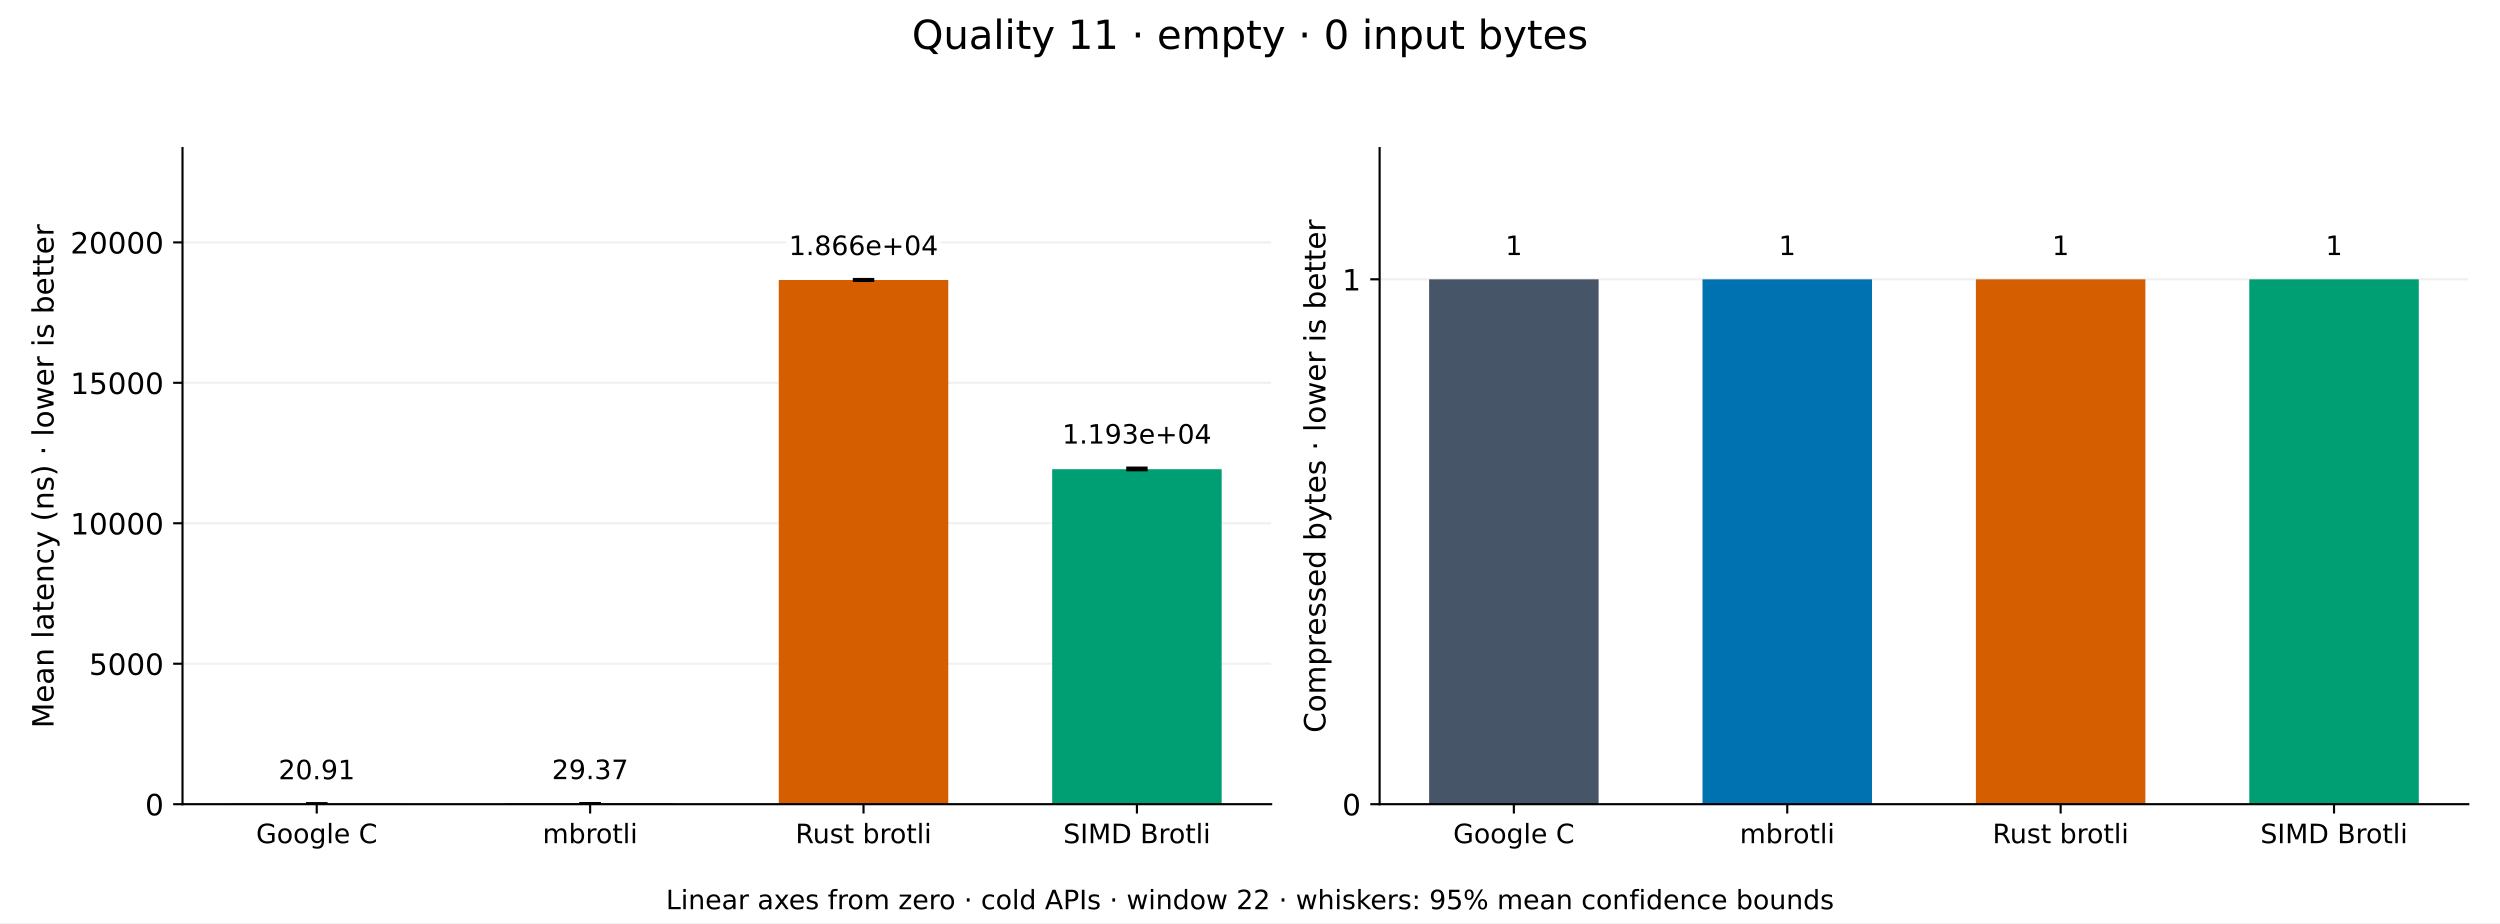
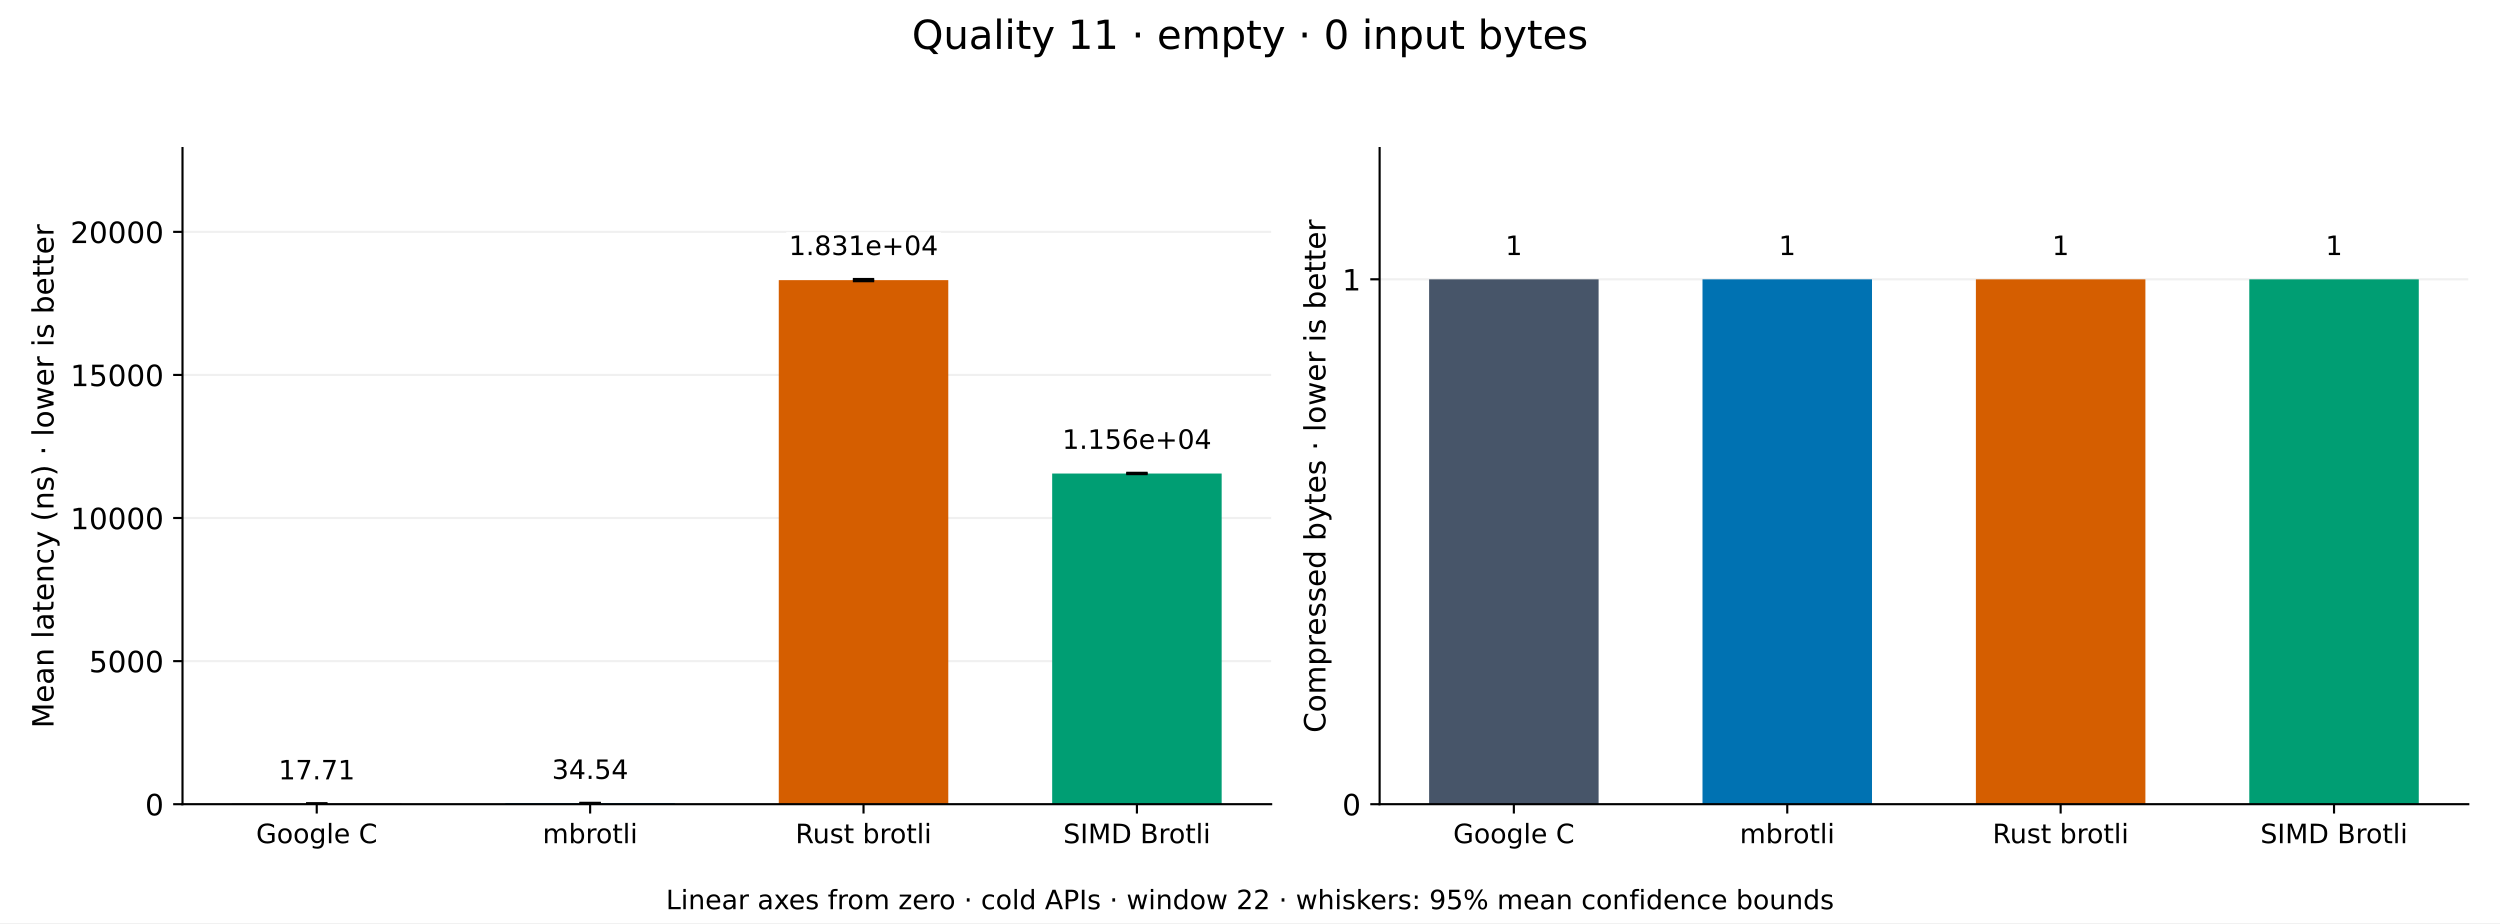
<svg xmlns="http://www.w3.org/2000/svg" xmlns:xlink="http://www.w3.org/1999/xlink" width="936pt" height="345.6pt" viewBox="0 0 936 345.6" version="1.1">
  <defs>
    <style type="text/css">*{stroke-linejoin: round; stroke-linecap: butt}</style>
  </defs>
  <g id="figure_1">
    <g id="patch_1">
      <path d="M 0 345.6 L 936 345.6 L 936 0 L 0 0 z " style="fill: #ffffff" />
    </g>
    <g id="axes_1">
      <g id="patch_2">
        <path d="M 68.33 301.088 L 475.92 301.088 L 475.92 55.44 L 68.33 55.44 z " style="fill: #ffffff" />
      </g>
      <g id="matplotlib.axis_1">
        <g id="xtick_1">
          <g id="line2d_1">
            <defs>
              <path id="m3d63aaa0ea" d="M 0 0 L 0 3.5 " style="stroke: #000000; stroke-width: 0.8" />
            </defs>
            <g>
              <use xlink:href="#m3d63aaa0ea" x="118.588" y="301.088" style="stroke: #000000; stroke-width: 0.8" />
            </g>
          </g>
          <g id="text_1">
            <text style="font-size: 10px; font-family: 'DejaVu Sans', 'Bitstream Vera Sans', 'Computer Modern Sans Serif', 'Lucida Grande', 'Verdana', 'Geneva', 'Lucid', 'Arial', 'Helvetica', 'Avant Garde', sans-serif; text-anchor: middle" x="118.588" y="315.686" transform="rotate(-0 118.5878 315.6864)">Google C</text>
          </g>
        </g>
        <g id="xtick_2">
          <g id="line2d_2">
            <g>
              <use xlink:href="#m3d63aaa0ea" x="220.946" y="301.088" style="stroke: #000000; stroke-width: 0.8" />
            </g>
          </g>
          <g id="text_2">
            <text style="font-size: 10px; font-family: 'DejaVu Sans', 'Bitstream Vera Sans', 'Computer Modern Sans Serif', 'Lucida Grande', 'Verdana', 'Geneva', 'Lucid', 'Arial', 'Helvetica', 'Avant Garde', sans-serif; text-anchor: middle" x="220.946" y="315.686" transform="rotate(-0 220.9459 315.6864)">mbrotli</text>
          </g>
        </g>
        <g id="xtick_3">
          <g id="line2d_3">
            <g>
              <use xlink:href="#m3d63aaa0ea" x="323.304" y="301.088" style="stroke: #000000; stroke-width: 0.8" />
            </g>
          </g>
          <g id="text_3">
            <text style="font-size: 10px; font-family: 'DejaVu Sans', 'Bitstream Vera Sans', 'Computer Modern Sans Serif', 'Lucida Grande', 'Verdana', 'Geneva', 'Lucid', 'Arial', 'Helvetica', 'Avant Garde', sans-serif; text-anchor: middle" x="323.304" y="315.686" transform="rotate(-0 323.3041 315.6864)">Rust brotli</text>
          </g>
        </g>
        <g id="xtick_4">
          <g id="line2d_4">
            <g>
              <use xlink:href="#m3d63aaa0ea" x="425.662" y="301.088" style="stroke: #000000; stroke-width: 0.8" />
            </g>
          </g>
          <g id="text_4">
            <text style="font-size: 10px; font-family: 'DejaVu Sans', 'Bitstream Vera Sans', 'Computer Modern Sans Serif', 'Lucida Grande', 'Verdana', 'Geneva', 'Lucid', 'Arial', 'Helvetica', 'Avant Garde', sans-serif; text-anchor: middle" x="425.662" y="315.686" transform="rotate(-0 425.6622 315.6864)">SIMD Brotli</text>
          </g>
        </g>
      </g>
      <g id="matplotlib.axis_2">
        <g id="ytick_1">
          <g id="line2d_5">
            <path d="M 68.33 301.088 L 475.92 301.088 " clip-path="url(#pfb11f768bd)" style="fill: none; stroke: #b0b0b0; stroke-opacity: 0.18; stroke-width: 0.8; stroke-linecap: square" />
          </g>
          <g id="line2d_6">
            <defs>
              <path id="mb6c034703b" d="M 0 0 L -3.5 0 " style="stroke: #000000; stroke-width: 0.8" />
            </defs>
            <g>
              <use xlink:href="#mb6c034703b" x="68.33" y="301.088" style="stroke: #000000; stroke-width: 0.8" />
            </g>
          </g>
          <g id="text_5">
            <text style="font-size: 11px; font-family: 'DejaVu Sans', 'Bitstream Vera Sans', 'Computer Modern Sans Serif', 'Lucida Grande', 'Verdana', 'Geneva', 'Lucid', 'Arial', 'Helvetica', 'Avant Garde', sans-serif; text-anchor: end" x="61.33" y="305.267" transform="rotate(-0 61.33 305.2671)">0</text>
          </g>
        </g>
        <g id="ytick_2">
          <g id="line2d_7">
-             <path d="M 68.33 248.502 L 475.92 248.502 " clip-path="url(#pfb11f768bd)" style="fill: none; stroke: #b0b0b0; stroke-opacity: 0.18; stroke-width: 0.8; stroke-linecap: square" />
+             <path d="M 68.33 247.519 L 475.92 247.519 " clip-path="url(#pfb11f768bd)" style="fill: none; stroke: #b0b0b0; stroke-opacity: 0.18; stroke-width: 0.8; stroke-linecap: square" />
          </g>
          <g id="line2d_8">
            <g>
-               <use xlink:href="#mb6c034703b" x="68.33" y="248.502" style="stroke: #000000; stroke-width: 0.8" />
+               <use xlink:href="#mb6c034703b" x="68.33" y="247.519" style="stroke: #000000; stroke-width: 0.8" />
            </g>
          </g>
          <g id="text_6">
-             <text style="font-size: 11px; font-family: 'DejaVu Sans', 'Bitstream Vera Sans', 'Computer Modern Sans Serif', 'Lucida Grande', 'Verdana', 'Geneva', 'Lucid', 'Arial', 'Helvetica', 'Avant Garde', sans-serif; text-anchor: end" x="61.33" y="252.681" transform="rotate(-0 61.33 252.6814)">5000</text>
+             <text style="font-size: 11px; font-family: 'DejaVu Sans', 'Bitstream Vera Sans', 'Computer Modern Sans Serif', 'Lucida Grande', 'Verdana', 'Geneva', 'Lucid', 'Arial', 'Helvetica', 'Avant Garde', sans-serif; text-anchor: end" x="61.33" y="251.698" transform="rotate(-0 61.33 251.698)">5000</text>
          </g>
        </g>
        <g id="ytick_3">
          <g id="line2d_9">
-             <path d="M 68.33 195.917 L 475.92 195.917 " clip-path="url(#pfb11f768bd)" style="fill: none; stroke: #b0b0b0; stroke-opacity: 0.18; stroke-width: 0.8; stroke-linecap: square" />
+             <path d="M 68.33 193.95 L 475.92 193.95 " clip-path="url(#pfb11f768bd)" style="fill: none; stroke: #b0b0b0; stroke-opacity: 0.18; stroke-width: 0.8; stroke-linecap: square" />
          </g>
          <g id="line2d_10">
            <g>
-               <use xlink:href="#mb6c034703b" x="68.33" y="195.917" style="stroke: #000000; stroke-width: 0.8" />
+               <use xlink:href="#mb6c034703b" x="68.33" y="193.95" style="stroke: #000000; stroke-width: 0.8" />
            </g>
          </g>
          <g id="text_7">
-             <text style="font-size: 11px; font-family: 'DejaVu Sans', 'Bitstream Vera Sans', 'Computer Modern Sans Serif', 'Lucida Grande', 'Verdana', 'Geneva', 'Lucid', 'Arial', 'Helvetica', 'Avant Garde', sans-serif; text-anchor: end" x="61.33" y="200.096" transform="rotate(-0 61.33 200.0956)">10000</text>
+             <text style="font-size: 11px; font-family: 'DejaVu Sans', 'Bitstream Vera Sans', 'Computer Modern Sans Serif', 'Lucida Grande', 'Verdana', 'Geneva', 'Lucid', 'Arial', 'Helvetica', 'Avant Garde', sans-serif; text-anchor: end" x="61.33" y="198.129" transform="rotate(-0 61.33 198.1288)">10000</text>
          </g>
        </g>
        <g id="ytick_4">
          <g id="line2d_11">
-             <path d="M 68.33 143.331 L 475.92 143.331 " clip-path="url(#pfb11f768bd)" style="fill: none; stroke: #b0b0b0; stroke-opacity: 0.18; stroke-width: 0.8; stroke-linecap: square" />
+             <path d="M 68.33 140.381 L 475.92 140.381 " clip-path="url(#pfb11f768bd)" style="fill: none; stroke: #b0b0b0; stroke-opacity: 0.18; stroke-width: 0.8; stroke-linecap: square" />
          </g>
          <g id="line2d_12">
            <g>
-               <use xlink:href="#mb6c034703b" x="68.33" y="143.331" style="stroke: #000000; stroke-width: 0.8" />
+               <use xlink:href="#mb6c034703b" x="68.33" y="140.381" style="stroke: #000000; stroke-width: 0.8" />
            </g>
          </g>
          <g id="text_8">
-             <text style="font-size: 11px; font-family: 'DejaVu Sans', 'Bitstream Vera Sans', 'Computer Modern Sans Serif', 'Lucida Grande', 'Verdana', 'Geneva', 'Lucid', 'Arial', 'Helvetica', 'Avant Garde', sans-serif; text-anchor: end" x="61.33" y="147.51" transform="rotate(-0 61.33 147.5099)">15000</text>
+             <text style="font-size: 11px; font-family: 'DejaVu Sans', 'Bitstream Vera Sans', 'Computer Modern Sans Serif', 'Lucida Grande', 'Verdana', 'Geneva', 'Lucid', 'Arial', 'Helvetica', 'Avant Garde', sans-serif; text-anchor: end" x="61.33" y="144.56" transform="rotate(-0 61.33 144.5597)">15000</text>
          </g>
        </g>
        <g id="ytick_5">
          <g id="line2d_13">
-             <path d="M 68.33 90.745 L 475.92 90.745 " clip-path="url(#pfb11f768bd)" style="fill: none; stroke: #b0b0b0; stroke-opacity: 0.18; stroke-width: 0.8; stroke-linecap: square" />
+             <path d="M 68.33 86.811 L 475.92 86.811 " clip-path="url(#pfb11f768bd)" style="fill: none; stroke: #b0b0b0; stroke-opacity: 0.18; stroke-width: 0.8; stroke-linecap: square" />
          </g>
          <g id="line2d_14">
            <g>
-               <use xlink:href="#mb6c034703b" x="68.33" y="90.745" style="stroke: #000000; stroke-width: 0.8" />
+               <use xlink:href="#mb6c034703b" x="68.33" y="86.811" style="stroke: #000000; stroke-width: 0.8" />
            </g>
          </g>
          <g id="text_9">
-             <text style="font-size: 11px; font-family: 'DejaVu Sans', 'Bitstream Vera Sans', 'Computer Modern Sans Serif', 'Lucida Grande', 'Verdana', 'Geneva', 'Lucid', 'Arial', 'Helvetica', 'Avant Garde', sans-serif; text-anchor: end" x="61.33" y="94.924" transform="rotate(-0 61.33 94.92415)">20000</text>
+             <text style="font-size: 11px; font-family: 'DejaVu Sans', 'Bitstream Vera Sans', 'Computer Modern Sans Serif', 'Lucida Grande', 'Verdana', 'Geneva', 'Lucid', 'Arial', 'Helvetica', 'Avant Garde', sans-serif; text-anchor: end" x="61.33" y="90.991" transform="rotate(-0 61.33 90.99051)">20000</text>
          </g>
        </g>
        <g id="text_10">
          <text style="font-size: 11px; font-family: 'DejaVu Sans', 'Bitstream Vera Sans', 'Computer Modern Sans Serif', 'Lucida Grande', 'Verdana', 'Geneva', 'Lucid', 'Arial', 'Helvetica', 'Avant Garde', sans-serif; text-anchor: middle" x="20.049" y="178.264" transform="rotate(-90 20.04859 178.264)">Mean latency (ns) · lower is better</text>
        </g>
      </g>
      <g id="patch_3">
-         <path d="M 86.857 301.088 L 150.319 301.088 L 150.319 300.868 L 86.857 300.868 z " clip-path="url(#pfb11f768bd)" style="fill: #475569" />
+         <path d="M 86.857 301.088 L 150.319 301.088 L 150.319 300.898 L 86.857 300.898 z " clip-path="url(#pfb11f768bd)" style="fill: #475569" />
      </g>
      <g id="patch_4">
-         <path d="M 189.215 301.088 L 252.677 301.088 L 252.677 300.779 L 189.215 300.779 z " clip-path="url(#pfb11f768bd)" style="fill: #0072b2" />
+         <path d="M 189.215 301.088 L 252.677 301.088 L 252.677 300.718 L 189.215 300.718 z " clip-path="url(#pfb11f768bd)" style="fill: #0072b2" />
      </g>
      <g id="patch_5">
-         <path d="M 291.573 301.088 L 355.035 301.088 L 355.035 104.841 L 291.573 104.841 z " clip-path="url(#pfb11f768bd)" style="fill: #d55e00" />
+         <path d="M 291.573 301.088 L 355.035 301.088 L 355.035 104.892 L 291.573 104.892 z " clip-path="url(#pfb11f768bd)" style="fill: #d55e00" />
      </g>
      <g id="patch_6">
-         <path d="M 393.931 301.088 L 457.393 301.088 L 457.393 175.658 L 393.931 175.658 z " clip-path="url(#pfb11f768bd)" style="fill: #009e73" />
+         <path d="M 393.931 301.088 L 457.393 301.088 L 457.393 177.28 L 393.931 177.28 z " clip-path="url(#pfb11f768bd)" style="fill: #009e73" />
      </g>
      <g id="LineCollection_1">
-         <path d="M 118.588 300.891 L 118.588 300.844 " clip-path="url(#pfb11f768bd)" style="fill: none; stroke: #000000; stroke-width: 1.2" />
-         <path d="M 220.946 300.78 L 220.946 300.779 " clip-path="url(#pfb11f768bd)" style="fill: none; stroke: #000000; stroke-width: 1.2" />
-         <path d="M 323.304 105.09 L 323.304 104.57 " clip-path="url(#pfb11f768bd)" style="fill: none; stroke: #000000; stroke-width: 1.2" />
-         <path d="M 425.662 175.97 L 425.662 175.175 " clip-path="url(#pfb11f768bd)" style="fill: none; stroke: #000000; stroke-width: 1.2" />
+         <path d="M 118.588 300.899 L 118.588 300.898 " clip-path="url(#pfb11f768bd)" style="fill: none; stroke: #000000; stroke-width: 1.2" />
+         <path d="M 220.946 300.72 L 220.946 300.714 " clip-path="url(#pfb11f768bd)" style="fill: none; stroke: #000000; stroke-width: 1.2" />
+         <path d="M 323.304 105.181 L 323.304 104.57 " clip-path="url(#pfb11f768bd)" style="fill: none; stroke: #000000; stroke-width: 1.2" />
+         <path d="M 425.662 177.402 L 425.662 177.128 " clip-path="url(#pfb11f768bd)" style="fill: none; stroke: #000000; stroke-width: 1.2" />
      </g>
      <g id="line2d_15">
        <defs>
          <path id="ma4d3aa00d3" d="M 4 0 L -4 -0 " style="stroke: #000000" />
        </defs>
        <g clip-path="url(#pfb11f768bd)">
-           <use xlink:href="#ma4d3aa00d3" x="118.588" y="300.891" style="fill: #1f77b4; stroke: #000000" />
-           <use xlink:href="#ma4d3aa00d3" x="220.946" y="300.78" style="fill: #1f77b4; stroke: #000000" />
-           <use xlink:href="#ma4d3aa00d3" x="323.304" y="105.09" style="fill: #1f77b4; stroke: #000000" />
-           <use xlink:href="#ma4d3aa00d3" x="425.662" y="175.97" style="fill: #1f77b4; stroke: #000000" />
+           <use xlink:href="#ma4d3aa00d3" x="118.588" y="300.899" style="fill: #1f77b4; stroke: #000000" />
+           <use xlink:href="#ma4d3aa00d3" x="220.946" y="300.72" style="fill: #1f77b4; stroke: #000000" />
+           <use xlink:href="#ma4d3aa00d3" x="323.304" y="105.181" style="fill: #1f77b4; stroke: #000000" />
+           <use xlink:href="#ma4d3aa00d3" x="425.662" y="177.402" style="fill: #1f77b4; stroke: #000000" />
        </g>
      </g>
      <g id="line2d_16">
        <g clip-path="url(#pfb11f768bd)">
-           <use xlink:href="#ma4d3aa00d3" x="118.588" y="300.844" style="fill: #1f77b4; stroke: #000000" />
-           <use xlink:href="#ma4d3aa00d3" x="220.946" y="300.779" style="fill: #1f77b4; stroke: #000000" />
+           <use xlink:href="#ma4d3aa00d3" x="118.588" y="300.898" style="fill: #1f77b4; stroke: #000000" />
+           <use xlink:href="#ma4d3aa00d3" x="220.946" y="300.714" style="fill: #1f77b4; stroke: #000000" />
          <use xlink:href="#ma4d3aa00d3" x="323.304" y="104.57" style="fill: #1f77b4; stroke: #000000" />
-           <use xlink:href="#ma4d3aa00d3" x="425.662" y="175.175" style="fill: #1f77b4; stroke: #000000" />
+           <use xlink:href="#ma4d3aa00d3" x="425.662" y="177.128" style="fill: #1f77b4; stroke: #000000" />
        </g>
      </g>
      <g id="patch_7">
        <path d="M 68.33 301.088 L 68.33 55.44 " style="fill: none; stroke: #000000; stroke-width: 0.8; stroke-linejoin: miter; stroke-linecap: square" />
      </g>
      <g id="patch_8">
        <path d="M 68.33 301.088 L 475.92 301.088 " style="fill: none; stroke: #000000; stroke-width: 0.8; stroke-linejoin: miter; stroke-linecap: square" />
      </g>
      <g id="text_11">
        <g id="patch_9">
-           <path d="M 103.274 294.844 L 133.902 294.844 L 133.902 283.166 L 103.274 283.166 z " style="fill: #ffffff; opacity: 0.9" />
-         </g>
-         <text style="font-size: 10px; font-family: 'DejaVu Sans', 'Bitstream Vera Sans', 'Computer Modern Sans Serif', 'Lucida Grande', 'Verdana', 'Geneva', 'Lucid', 'Arial', 'Helvetica', 'Avant Garde', sans-serif; text-anchor: middle" x="118.588" y="291.765" transform="rotate(-0 118.5878 291.7647)">20.91</text>
+           <path d="M 103.274 294.898 L 133.902 294.898 L 133.902 283.22 L 103.274 283.22 z " style="fill: #ffffff; opacity: 0.9" />
+         </g>
+         <text style="font-size: 10px; font-family: 'DejaVu Sans', 'Bitstream Vera Sans', 'Computer Modern Sans Serif', 'Lucida Grande', 'Verdana', 'Geneva', 'Lucid', 'Arial', 'Helvetica', 'Avant Garde', sans-serif; text-anchor: middle" x="118.588" y="291.818" transform="rotate(-0 118.5878 291.8183)">17.71</text>
      </g>
      <g id="text_12">
        <g id="patch_10">
-           <path d="M 205.632 294.779 L 236.26 294.779 L 236.26 283.1 L 205.632 283.1 z " style="fill: #ffffff; opacity: 0.9" />
-         </g>
-         <text style="font-size: 10px; font-family: 'DejaVu Sans', 'Bitstream Vera Sans', 'Computer Modern Sans Serif', 'Lucida Grande', 'Verdana', 'Geneva', 'Lucid', 'Arial', 'Helvetica', 'Avant Garde', sans-serif; text-anchor: middle" x="220.946" y="291.699" transform="rotate(-0 220.9459 291.6988)">29.37</text>
+           <path d="M 205.632 294.714 L 236.26 294.714 L 236.26 283.036 L 205.632 283.036 z " style="fill: #ffffff; opacity: 0.9" />
+         </g>
+         <text style="font-size: 10px; font-family: 'DejaVu Sans', 'Bitstream Vera Sans', 'Computer Modern Sans Serif', 'Lucida Grande', 'Verdana', 'Geneva', 'Lucid', 'Arial', 'Helvetica', 'Avant Garde', sans-serif; text-anchor: middle" x="220.946" y="291.634" transform="rotate(-0 220.9459 291.634)">34.54</text>
      </g>
      <g id="text_13">
        <g id="patch_11">
          <path d="M 294.361 98.57 L 352.247 98.57 L 352.247 86.891 L 294.361 86.891 z " style="fill: #ffffff; opacity: 0.9" />
        </g>
-         <text style="font-size: 10px; font-family: 'DejaVu Sans', 'Bitstream Vera Sans', 'Computer Modern Sans Serif', 'Lucida Grande', 'Verdana', 'Geneva', 'Lucid', 'Arial', 'Helvetica', 'Avant Garde', sans-serif; text-anchor: middle" x="323.304" y="95.49" transform="rotate(-0 323.3041 95.48991)">1.866e+04</text>
+         <text style="font-size: 10px; font-family: 'DejaVu Sans', 'Bitstream Vera Sans', 'Computer Modern Sans Serif', 'Lucida Grande', 'Verdana', 'Geneva', 'Lucid', 'Arial', 'Helvetica', 'Avant Garde', sans-serif; text-anchor: middle" x="323.304" y="95.49" transform="rotate(-0 323.3041 95.48991)">1.831e+04</text>
      </g>
      <g id="text_14">
        <g id="patch_12">
-           <path d="M 396.719 169.175 L 454.605 169.175 L 454.605 157.497 L 396.719 157.497 z " style="fill: #ffffff; opacity: 0.9" />
-         </g>
-         <text style="font-size: 10px; font-family: 'DejaVu Sans', 'Bitstream Vera Sans', 'Computer Modern Sans Serif', 'Lucida Grande', 'Verdana', 'Geneva', 'Lucid', 'Arial', 'Helvetica', 'Avant Garde', sans-serif; text-anchor: middle" x="425.662" y="166.095" transform="rotate(-0 425.6622 166.0953)">1.193e+04</text>
+           <path d="M 396.719 171.128 L 454.605 171.128 L 454.605 159.45 L 396.719 159.45 z " style="fill: #ffffff; opacity: 0.9" />
+         </g>
+         <text style="font-size: 10px; font-family: 'DejaVu Sans', 'Bitstream Vera Sans', 'Computer Modern Sans Serif', 'Lucida Grande', 'Verdana', 'Geneva', 'Lucid', 'Arial', 'Helvetica', 'Avant Garde', sans-serif; text-anchor: middle" x="425.662" y="168.049" transform="rotate(-0 425.6622 168.0487)">1.156e+04</text>
      </g>
    </g>
    <g id="axes_2">
      <g id="patch_13">
        <path d="M 516.53 301.088 L 924.12 301.088 L 924.12 55.44 L 516.53 55.44 z " style="fill: #ffffff" />
      </g>
      <g id="matplotlib.axis_3">
        <g id="xtick_5">
          <g id="line2d_17">
            <g>
              <use xlink:href="#m3d63aaa0ea" x="566.788" y="301.088" style="stroke: #000000; stroke-width: 0.8" />
            </g>
          </g>
          <g id="text_15">
            <text style="font-size: 10px; font-family: 'DejaVu Sans', 'Bitstream Vera Sans', 'Computer Modern Sans Serif', 'Lucida Grande', 'Verdana', 'Geneva', 'Lucid', 'Arial', 'Helvetica', 'Avant Garde', sans-serif; text-anchor: middle" x="566.788" y="315.686" transform="rotate(-0 566.7878 315.6864)">Google C</text>
          </g>
        </g>
        <g id="xtick_6">
          <g id="line2d_18">
            <g>
              <use xlink:href="#m3d63aaa0ea" x="669.146" y="301.088" style="stroke: #000000; stroke-width: 0.8" />
            </g>
          </g>
          <g id="text_16">
            <text style="font-size: 10px; font-family: 'DejaVu Sans', 'Bitstream Vera Sans', 'Computer Modern Sans Serif', 'Lucida Grande', 'Verdana', 'Geneva', 'Lucid', 'Arial', 'Helvetica', 'Avant Garde', sans-serif; text-anchor: middle" x="669.146" y="315.686" transform="rotate(-0 669.1459 315.6864)">mbrotli</text>
          </g>
        </g>
        <g id="xtick_7">
          <g id="line2d_19">
            <g>
              <use xlink:href="#m3d63aaa0ea" x="771.504" y="301.088" style="stroke: #000000; stroke-width: 0.8" />
            </g>
          </g>
          <g id="text_17">
            <text style="font-size: 10px; font-family: 'DejaVu Sans', 'Bitstream Vera Sans', 'Computer Modern Sans Serif', 'Lucida Grande', 'Verdana', 'Geneva', 'Lucid', 'Arial', 'Helvetica', 'Avant Garde', sans-serif; text-anchor: middle" x="771.504" y="315.686" transform="rotate(-0 771.5041 315.6864)">Rust brotli</text>
          </g>
        </g>
        <g id="xtick_8">
          <g id="line2d_20">
            <g>
              <use xlink:href="#m3d63aaa0ea" x="873.862" y="301.088" style="stroke: #000000; stroke-width: 0.8" />
            </g>
          </g>
          <g id="text_18">
            <text style="font-size: 10px; font-family: 'DejaVu Sans', 'Bitstream Vera Sans', 'Computer Modern Sans Serif', 'Lucida Grande', 'Verdana', 'Geneva', 'Lucid', 'Arial', 'Helvetica', 'Avant Garde', sans-serif; text-anchor: middle" x="873.862" y="315.686" transform="rotate(-0 873.8622 315.6864)">SIMD Brotli</text>
          </g>
        </g>
      </g>
      <g id="matplotlib.axis_4">
        <g id="ytick_6">
          <g id="line2d_21">
            <path d="M 516.53 301.088 L 924.12 301.088 " clip-path="url(#pd983b59cca)" style="fill: none; stroke: #b0b0b0; stroke-opacity: 0.18; stroke-width: 0.8; stroke-linecap: square" />
          </g>
          <g id="line2d_22">
            <g>
              <use xlink:href="#mb6c034703b" x="516.53" y="301.088" style="stroke: #000000; stroke-width: 0.8" />
            </g>
          </g>
          <g id="text_19">
            <text style="font-size: 11px; font-family: 'DejaVu Sans', 'Bitstream Vera Sans', 'Computer Modern Sans Serif', 'Lucida Grande', 'Verdana', 'Geneva', 'Lucid', 'Arial', 'Helvetica', 'Avant Garde', sans-serif; text-anchor: end" x="509.53" y="305.267" transform="rotate(-0 509.53 305.2671)">0</text>
          </g>
        </g>
        <g id="ytick_7">
          <g id="line2d_23">
            <path d="M 516.53 104.57 L 924.12 104.57 " clip-path="url(#pd983b59cca)" style="fill: none; stroke: #b0b0b0; stroke-opacity: 0.18; stroke-width: 0.8; stroke-linecap: square" />
          </g>
          <g id="line2d_24">
            <g>
              <use xlink:href="#mb6c034703b" x="516.53" y="104.57" style="stroke: #000000; stroke-width: 0.8" />
            </g>
          </g>
          <g id="text_20">
            <text style="font-size: 11px; font-family: 'DejaVu Sans', 'Bitstream Vera Sans', 'Computer Modern Sans Serif', 'Lucida Grande', 'Verdana', 'Geneva', 'Lucid', 'Arial', 'Helvetica', 'Avant Garde', sans-serif; text-anchor: end" x="509.53" y="108.749" transform="rotate(-0 509.53 108.7487)">1</text>
          </g>
        </g>
        <g id="text_21">
          <text style="font-size: 11px; font-family: 'DejaVu Sans', 'Bitstream Vera Sans', 'Computer Modern Sans Serif', 'Lucida Grande', 'Verdana', 'Geneva', 'Lucid', 'Arial', 'Helvetica', 'Avant Garde', sans-serif; text-anchor: middle" x="496.244" y="178.264" transform="rotate(-90 496.2436 178.264)">Compressed bytes · lower is better</text>
        </g>
      </g>
      <g id="patch_14">
        <path d="M 535.057 301.088 L 598.519 301.088 L 598.519 104.57 L 535.057 104.57 z " clip-path="url(#pd983b59cca)" style="fill: #475569" />
      </g>
      <g id="patch_15">
        <path d="M 637.415 301.088 L 700.877 301.088 L 700.877 104.57 L 637.415 104.57 z " clip-path="url(#pd983b59cca)" style="fill: #0072b2" />
      </g>
      <g id="patch_16">
        <path d="M 739.773 301.088 L 803.235 301.088 L 803.235 104.57 L 739.773 104.57 z " clip-path="url(#pd983b59cca)" style="fill: #d55e00" />
      </g>
      <g id="patch_17">
        <path d="M 842.131 301.088 L 905.593 301.088 L 905.593 104.57 L 842.131 104.57 z " clip-path="url(#pd983b59cca)" style="fill: #009e73" />
      </g>
      <g id="patch_18">
        <path d="M 516.53 301.088 L 516.53 55.44 " style="fill: none; stroke: #000000; stroke-width: 0.8; stroke-linejoin: miter; stroke-linecap: square" />
      </g>
      <g id="patch_19">
        <path d="M 516.53 301.088 L 924.12 301.088 " style="fill: none; stroke: #000000; stroke-width: 0.8; stroke-linejoin: miter; stroke-linecap: square" />
      </g>
      <g id="text_22">
        <g id="patch_20">
          <path d="M 562.607 98.57 L 570.969 98.57 L 570.969 86.891 L 562.607 86.891 z " style="fill: #ffffff; opacity: 0.9" />
        </g>
        <text style="font-size: 10px; font-family: 'DejaVu Sans', 'Bitstream Vera Sans', 'Computer Modern Sans Serif', 'Lucida Grande', 'Verdana', 'Geneva', 'Lucid', 'Arial', 'Helvetica', 'Avant Garde', sans-serif; text-anchor: middle" x="566.788" y="95.49" transform="rotate(-0 566.7878 95.48991)">1</text>
      </g>
      <g id="text_23">
        <g id="patch_21">
          <path d="M 664.965 98.57 L 673.327 98.57 L 673.327 86.891 L 664.965 86.891 z " style="fill: #ffffff; opacity: 0.9" />
        </g>
        <text style="font-size: 10px; font-family: 'DejaVu Sans', 'Bitstream Vera Sans', 'Computer Modern Sans Serif', 'Lucida Grande', 'Verdana', 'Geneva', 'Lucid', 'Arial', 'Helvetica', 'Avant Garde', sans-serif; text-anchor: middle" x="669.146" y="95.49" transform="rotate(-0 669.1459 95.48991)">1</text>
      </g>
      <g id="text_24">
        <g id="patch_22">
          <path d="M 767.323 98.57 L 775.685 98.57 L 775.685 86.891 L 767.323 86.891 z " style="fill: #ffffff; opacity: 0.9" />
        </g>
        <text style="font-size: 10px; font-family: 'DejaVu Sans', 'Bitstream Vera Sans', 'Computer Modern Sans Serif', 'Lucida Grande', 'Verdana', 'Geneva', 'Lucid', 'Arial', 'Helvetica', 'Avant Garde', sans-serif; text-anchor: middle" x="771.504" y="95.49" transform="rotate(-0 771.5041 95.48991)">1</text>
      </g>
      <g id="text_25">
        <g id="patch_23">
          <path d="M 869.681 98.57 L 878.043 98.57 L 878.043 86.891 L 869.681 86.891 z " style="fill: #ffffff; opacity: 0.9" />
        </g>
        <text style="font-size: 10px; font-family: 'DejaVu Sans', 'Bitstream Vera Sans', 'Computer Modern Sans Serif', 'Lucida Grande', 'Verdana', 'Geneva', 'Lucid', 'Arial', 'Helvetica', 'Avant Garde', sans-serif; text-anchor: middle" x="873.862" y="95.49" transform="rotate(-0 873.8622 95.48991)">1</text>
      </g>
    </g>
    <g id="text_26">
      <text style="font-size: 15px; font-family: 'DejaVu Sans', 'Bitstream Vera Sans', 'Computer Modern Sans Serif', 'Lucida Grande', 'Verdana', 'Geneva', 'Lucid', 'Arial', 'Helvetica', 'Avant Garde', sans-serif; text-anchor: middle" x="468" y="18.31" transform="rotate(-0 468 18.30966)">Quality 11 · empty · 0 input bytes</text>
    </g>
    <g id="text_27">
      <text style="font-size: 10px; font-family: 'DejaVu Sans', 'Bitstream Vera Sans', 'Computer Modern Sans Serif', 'Lucida Grande', 'Verdana', 'Geneva', 'Lucid', 'Arial', 'Helvetica', 'Avant Garde', sans-serif; text-anchor: middle" x="468" y="340.416" transform="rotate(-0 468 340.416)">Linear axes from zero · cold APIs · window 22 · whiskers: 95% mean confidence bounds</text>
    </g>
  </g>
  <defs>
    <clipPath id="pfb11f768bd">
      <rect x="68.33" y="55.44" width="407.59" height="245.648" />
    </clipPath>
    <clipPath id="pd983b59cca">
      <rect x="516.53" y="55.44" width="407.59" height="245.648" />
    </clipPath>
  </defs>
</svg>
